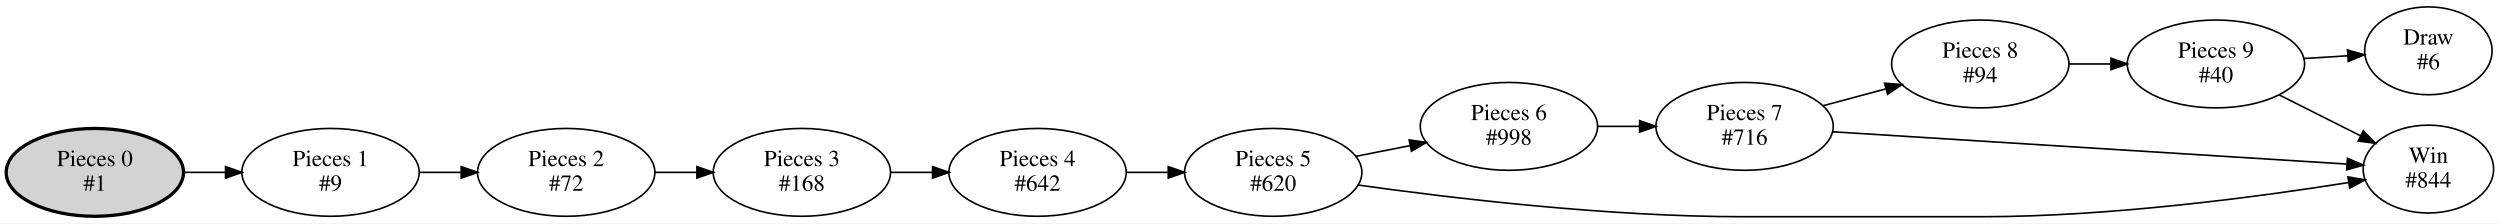
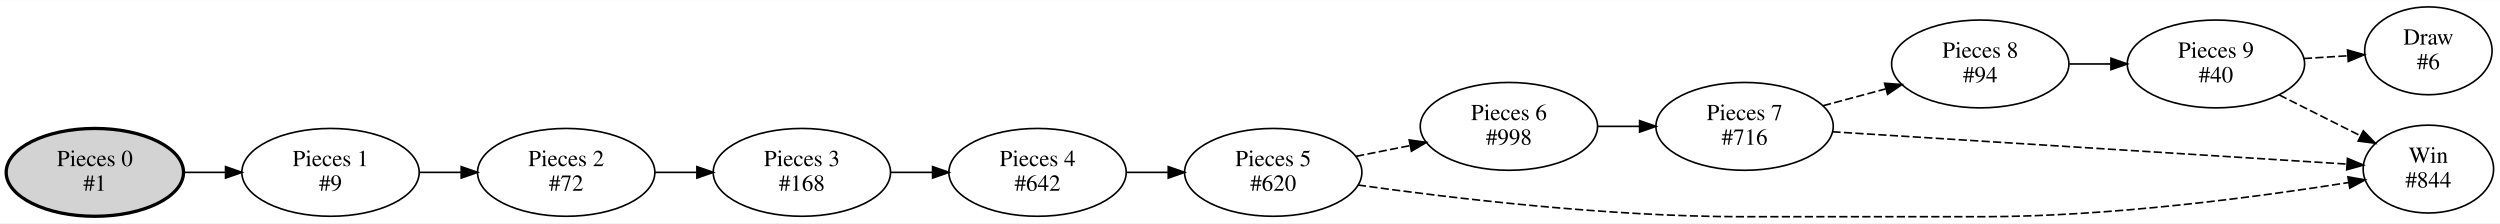
<svg xmlns="http://www.w3.org/2000/svg" width="1522pt" height="136pt" viewBox="0.00 0.00 1522.00 135.87">
  <g id="graph0" class="graph" transform="scale(1 1) rotate(0) translate(4 131.87)">
    <polygon fill="white" stroke="transparent" points="-4,4 -4,-131.87 1518,-131.87 1518,4 -4,4" />
    <g id="node1" class="node">
      <ellipse fill="lightgrey" stroke="black" stroke-width="2" cx="53.74" cy="-27" rx="53.98" ry="26.74" />
      <text text-anchor="middle" x="53.74" y="-30.8" font-family="Times,serif" font-size="14.00">Pieces 0</text>
      <text text-anchor="middle" x="53.74" y="-15.8" font-family="Times,serif" font-size="14.00">#1</text>
    </g>
    <g id="node2" class="node">
      <ellipse fill="none" stroke="black" cx="197.22" cy="-27" rx="53.98" ry="26.74" />
      <text text-anchor="middle" x="197.22" y="-30.8" font-family="Times,serif" font-size="14.00">Pieces 1</text>
      <text text-anchor="middle" x="197.22" y="-15.8" font-family="Times,serif" font-size="14.00">#9</text>
    </g>
    <g id="edge1" class="edge">
      <path fill="none" stroke="black" d="M107.82,-27C116.07,-27 124.67,-27 133.11,-27" />
      <polygon fill="black" stroke="black" points="133.31,-30.5 143.31,-27 133.31,-23.5 133.31,-30.5" />
    </g>
    <g id="node3" class="node">
      <ellipse fill="none" stroke="black" cx="340.7" cy="-27" rx="53.98" ry="26.74" />
      <text text-anchor="middle" x="340.7" y="-30.8" font-family="Times,serif" font-size="14.00">Pieces 2</text>
      <text text-anchor="middle" x="340.7" y="-15.8" font-family="Times,serif" font-size="14.00">#72</text>
    </g>
    <g id="edge2" class="edge">
      <path fill="none" stroke="black" d="M251.3,-27C259.56,-27 268.15,-27 276.59,-27" />
      <polygon fill="black" stroke="black" points="276.79,-30.5 286.79,-27 276.79,-23.5 276.79,-30.5" />
    </g>
    <g id="node4" class="node">
      <ellipse fill="none" stroke="black" cx="484.18" cy="-27" rx="53.98" ry="26.74" />
      <text text-anchor="middle" x="484.18" y="-30.8" font-family="Times,serif" font-size="14.00">Pieces 3</text>
      <text text-anchor="middle" x="484.18" y="-15.8" font-family="Times,serif" font-size="14.00">#168</text>
    </g>
    <g id="edge3" class="edge">
      <path fill="none" stroke="black" d="M394.79,-27C403.04,-27 411.63,-27 420.07,-27" />
      <polygon fill="black" stroke="black" points="420.27,-30.5 430.27,-27 420.27,-23.5 420.27,-30.5" />
    </g>
    <g id="node5" class="node">
      <ellipse fill="none" stroke="black" cx="627.66" cy="-27" rx="53.98" ry="26.74" />
      <text text-anchor="middle" x="627.66" y="-30.8" font-family="Times,serif" font-size="14.00">Pieces 4</text>
      <text text-anchor="middle" x="627.66" y="-15.8" font-family="Times,serif" font-size="14.00">#642</text>
    </g>
    <g id="edge4" class="edge">
      <path fill="none" stroke="black" d="M538.27,-27C546.52,-27 555.11,-27 563.55,-27" />
      <polygon fill="black" stroke="black" points="563.75,-30.5 573.75,-27 563.75,-23.5 563.75,-30.5" />
    </g>
    <g id="node6" class="node">
      <ellipse fill="none" stroke="black" cx="771.14" cy="-27" rx="53.98" ry="26.74" />
      <text text-anchor="middle" x="771.14" y="-30.8" font-family="Times,serif" font-size="14.00">Pieces 5</text>
      <text text-anchor="middle" x="771.14" y="-15.8" font-family="Times,serif" font-size="14.00">#620</text>
    </g>
    <g id="edge5" class="edge">
      <path fill="none" stroke="black" d="M681.75,-27C690,-27 698.59,-27 707.03,-27" />
      <polygon fill="black" stroke="black" points="707.23,-30.5 717.23,-27 707.23,-23.5 707.23,-30.5" />
    </g>
    <g id="node7" class="node">
      <ellipse fill="none" stroke="black" cx="914.62" cy="-55" rx="53.98" ry="26.74" />
      <text text-anchor="middle" x="914.62" y="-58.8" font-family="Times,serif" font-size="14.00">Pieces 6</text>
      <text text-anchor="middle" x="914.62" y="-43.8" font-family="Times,serif" font-size="14.00">#998</text>
    </g>
    <g id="edge6" class="edge">
-       <path fill="none" stroke="black" d="M821.62,-36.79C832.24,-38.89 843.56,-41.13 854.5,-43.3" />
+       <path fill="none" stroke="black" stroke-dasharray="5,2" d="M821.62,-36.79C832.24,-38.89 843.56,-41.13 854.5,-43.3" />
      <polygon fill="black" stroke="black" points="853.92,-46.75 864.41,-45.26 855.28,-39.88 853.92,-46.75" />
    </g>
    <g id="node8" class="node">
      <ellipse fill="none" stroke="black" cx="1474.4" cy="-29" rx="39.7" ry="26.74" />
      <text text-anchor="middle" x="1474.4" y="-32.8" font-family="Times,serif" font-size="14.00">Win</text>
      <text text-anchor="middle" x="1474.4" y="-17.8" font-family="Times,serif" font-size="14.00">#844</text>
    </g>
    <g id="edge7" class="edge">
-       <path fill="none" stroke="black" d="M822.71,-19.3C879.57,-11.32 974.73,0 1057.1,0 1057.1,0 1057.1,0 1202.58,0 1281.21,0 1371.95,-12.24 1425.9,-20.81" />
+       <path fill="none" stroke="black" stroke-dasharray="5,2" d="M822.71,-19.3C879.57,-11.32 974.73,0 1057.1,0 1057.1,0 1057.1,0 1202.58,0 1281.21,0 1371.95,-12.24 1425.9,-20.81" />
      <polygon fill="black" stroke="black" points="1425.43,-24.28 1435.86,-22.42 1426.54,-17.37 1425.43,-24.28" />
    </g>
    <g id="node9" class="node">
      <ellipse fill="none" stroke="black" cx="1058.1" cy="-55" rx="53.98" ry="26.74" />
      <text text-anchor="middle" x="1058.1" y="-58.8" font-family="Times,serif" font-size="14.00">Pieces 7</text>
      <text text-anchor="middle" x="1058.1" y="-43.8" font-family="Times,serif" font-size="14.00">#716</text>
    </g>
    <g id="edge8" class="edge">
      <path fill="none" stroke="black" d="M968.71,-55C976.96,-55 985.55,-55 993.99,-55" />
      <polygon fill="black" stroke="black" points="994.19,-58.5 1004.19,-55 994.19,-51.5 994.19,-58.5" />
    </g>
    <g id="edge9" class="edge">
-       <path fill="none" stroke="black" d="M1111.57,-51.71C1192.43,-46.63 1346.32,-36.98 1424.78,-32.05" />
+       <path fill="none" stroke="black" stroke-dasharray="5,2" d="M1111.57,-51.71C1192.43,-46.63 1346.32,-36.98 1424.78,-32.05" />
      <polygon fill="black" stroke="black" points="1425.12,-35.54 1434.88,-31.42 1424.68,-28.55 1425.12,-35.54" />
    </g>
    <g id="node10" class="node">
      <ellipse fill="none" stroke="black" cx="1201.58" cy="-93" rx="53.98" ry="26.74" />
      <text text-anchor="middle" x="1201.58" y="-96.8" font-family="Times,serif" font-size="14.00">Pieces 8</text>
      <text text-anchor="middle" x="1201.58" y="-81.8" font-family="Times,serif" font-size="14.00">#94</text>
    </g>
    <g id="edge10" class="edge">
-       <path fill="none" stroke="black" d="M1105.82,-67.55C1118.01,-70.82 1131.29,-74.39 1143.94,-77.79" />
+       <path fill="none" stroke="black" stroke-dasharray="5,2" d="M1105.82,-67.55C1118.01,-70.82 1131.29,-74.39 1143.94,-77.79" />
      <polygon fill="black" stroke="black" points="1143.35,-81.25 1153.91,-80.47 1145.16,-74.49 1143.35,-81.25" />
    </g>
    <g id="node11" class="node">
      <ellipse fill="none" stroke="black" cx="1345.06" cy="-93" rx="53.98" ry="26.74" />
      <text text-anchor="middle" x="1345.06" y="-96.8" font-family="Times,serif" font-size="14.00">Pieces 9</text>
      <text text-anchor="middle" x="1345.06" y="-81.8" font-family="Times,serif" font-size="14.00">#40</text>
    </g>
    <g id="edge11" class="edge">
      <path fill="none" stroke="black" d="M1255.67,-93C1263.92,-93 1272.51,-93 1280.95,-93" />
      <polygon fill="black" stroke="black" points="1281.15,-96.5 1291.15,-93 1281.15,-89.5 1281.15,-96.5" />
    </g>
    <g id="edge12" class="edge">
-       <path fill="none" stroke="black" d="M1383.58,-74.14C1399.16,-66.32 1417.26,-57.22 1433.12,-49.25" />
+       <path fill="none" stroke="black" stroke-dasharray="5,2" d="M1383.58,-74.14C1399.16,-66.32 1417.26,-57.22 1433.12,-49.25" />
      <polygon fill="black" stroke="black" points="1434.79,-52.32 1442.16,-44.7 1431.65,-46.07 1434.79,-52.32" />
    </g>
    <g id="node12" class="node">
      <ellipse fill="none" stroke="black" cx="1474.4" cy="-101" rx="38.78" ry="26.74" />
      <text text-anchor="middle" x="1474.4" y="-104.8" font-family="Times,serif" font-size="14.00">Draw</text>
      <text text-anchor="middle" x="1474.4" y="-89.8" font-family="Times,serif" font-size="14.00">#6</text>
    </g>
    <g id="edge13" class="edge">
-       <path fill="none" stroke="black" d="M1398.59,-96.3C1407.45,-96.86 1416.61,-97.43 1425.36,-97.98" />
+       <path fill="none" stroke="black" stroke-dasharray="5,2" d="M1398.59,-96.3C1407.45,-96.86 1416.61,-97.43 1425.36,-97.98" />
      <polygon fill="black" stroke="black" points="1425.18,-101.48 1435.38,-98.61 1425.62,-94.49 1425.18,-101.48" />
    </g>
  </g>
</svg>
